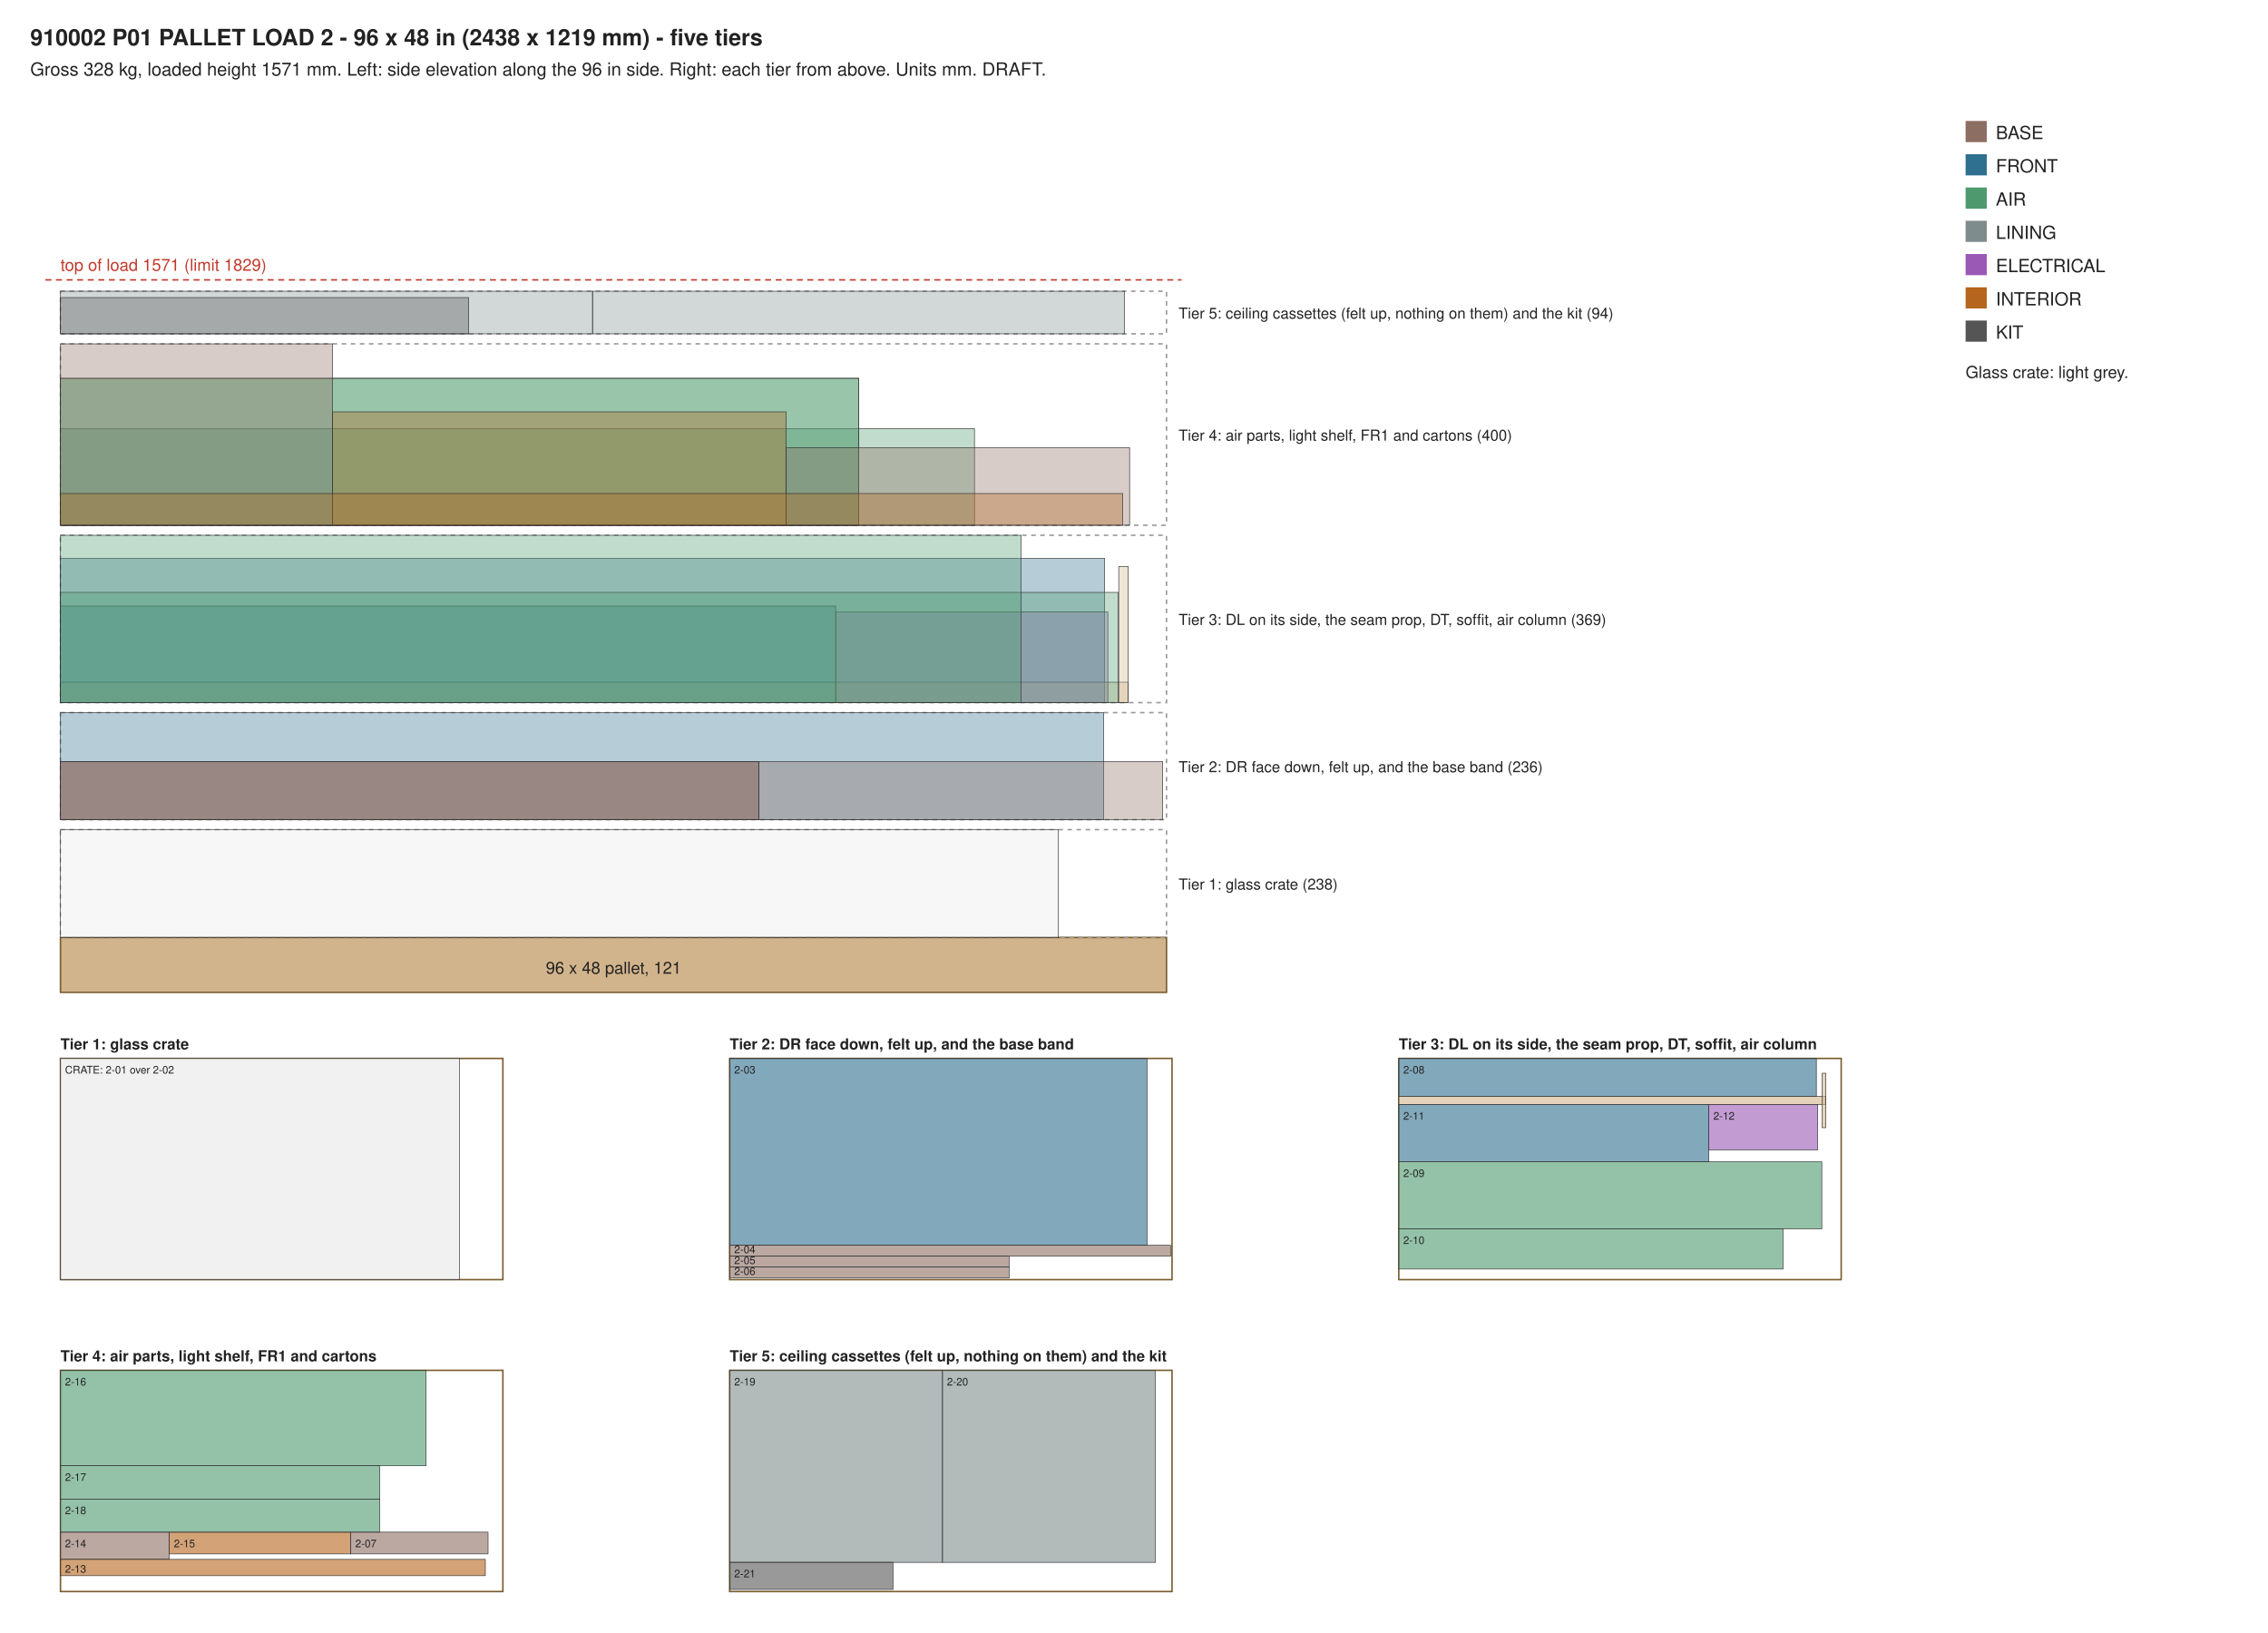
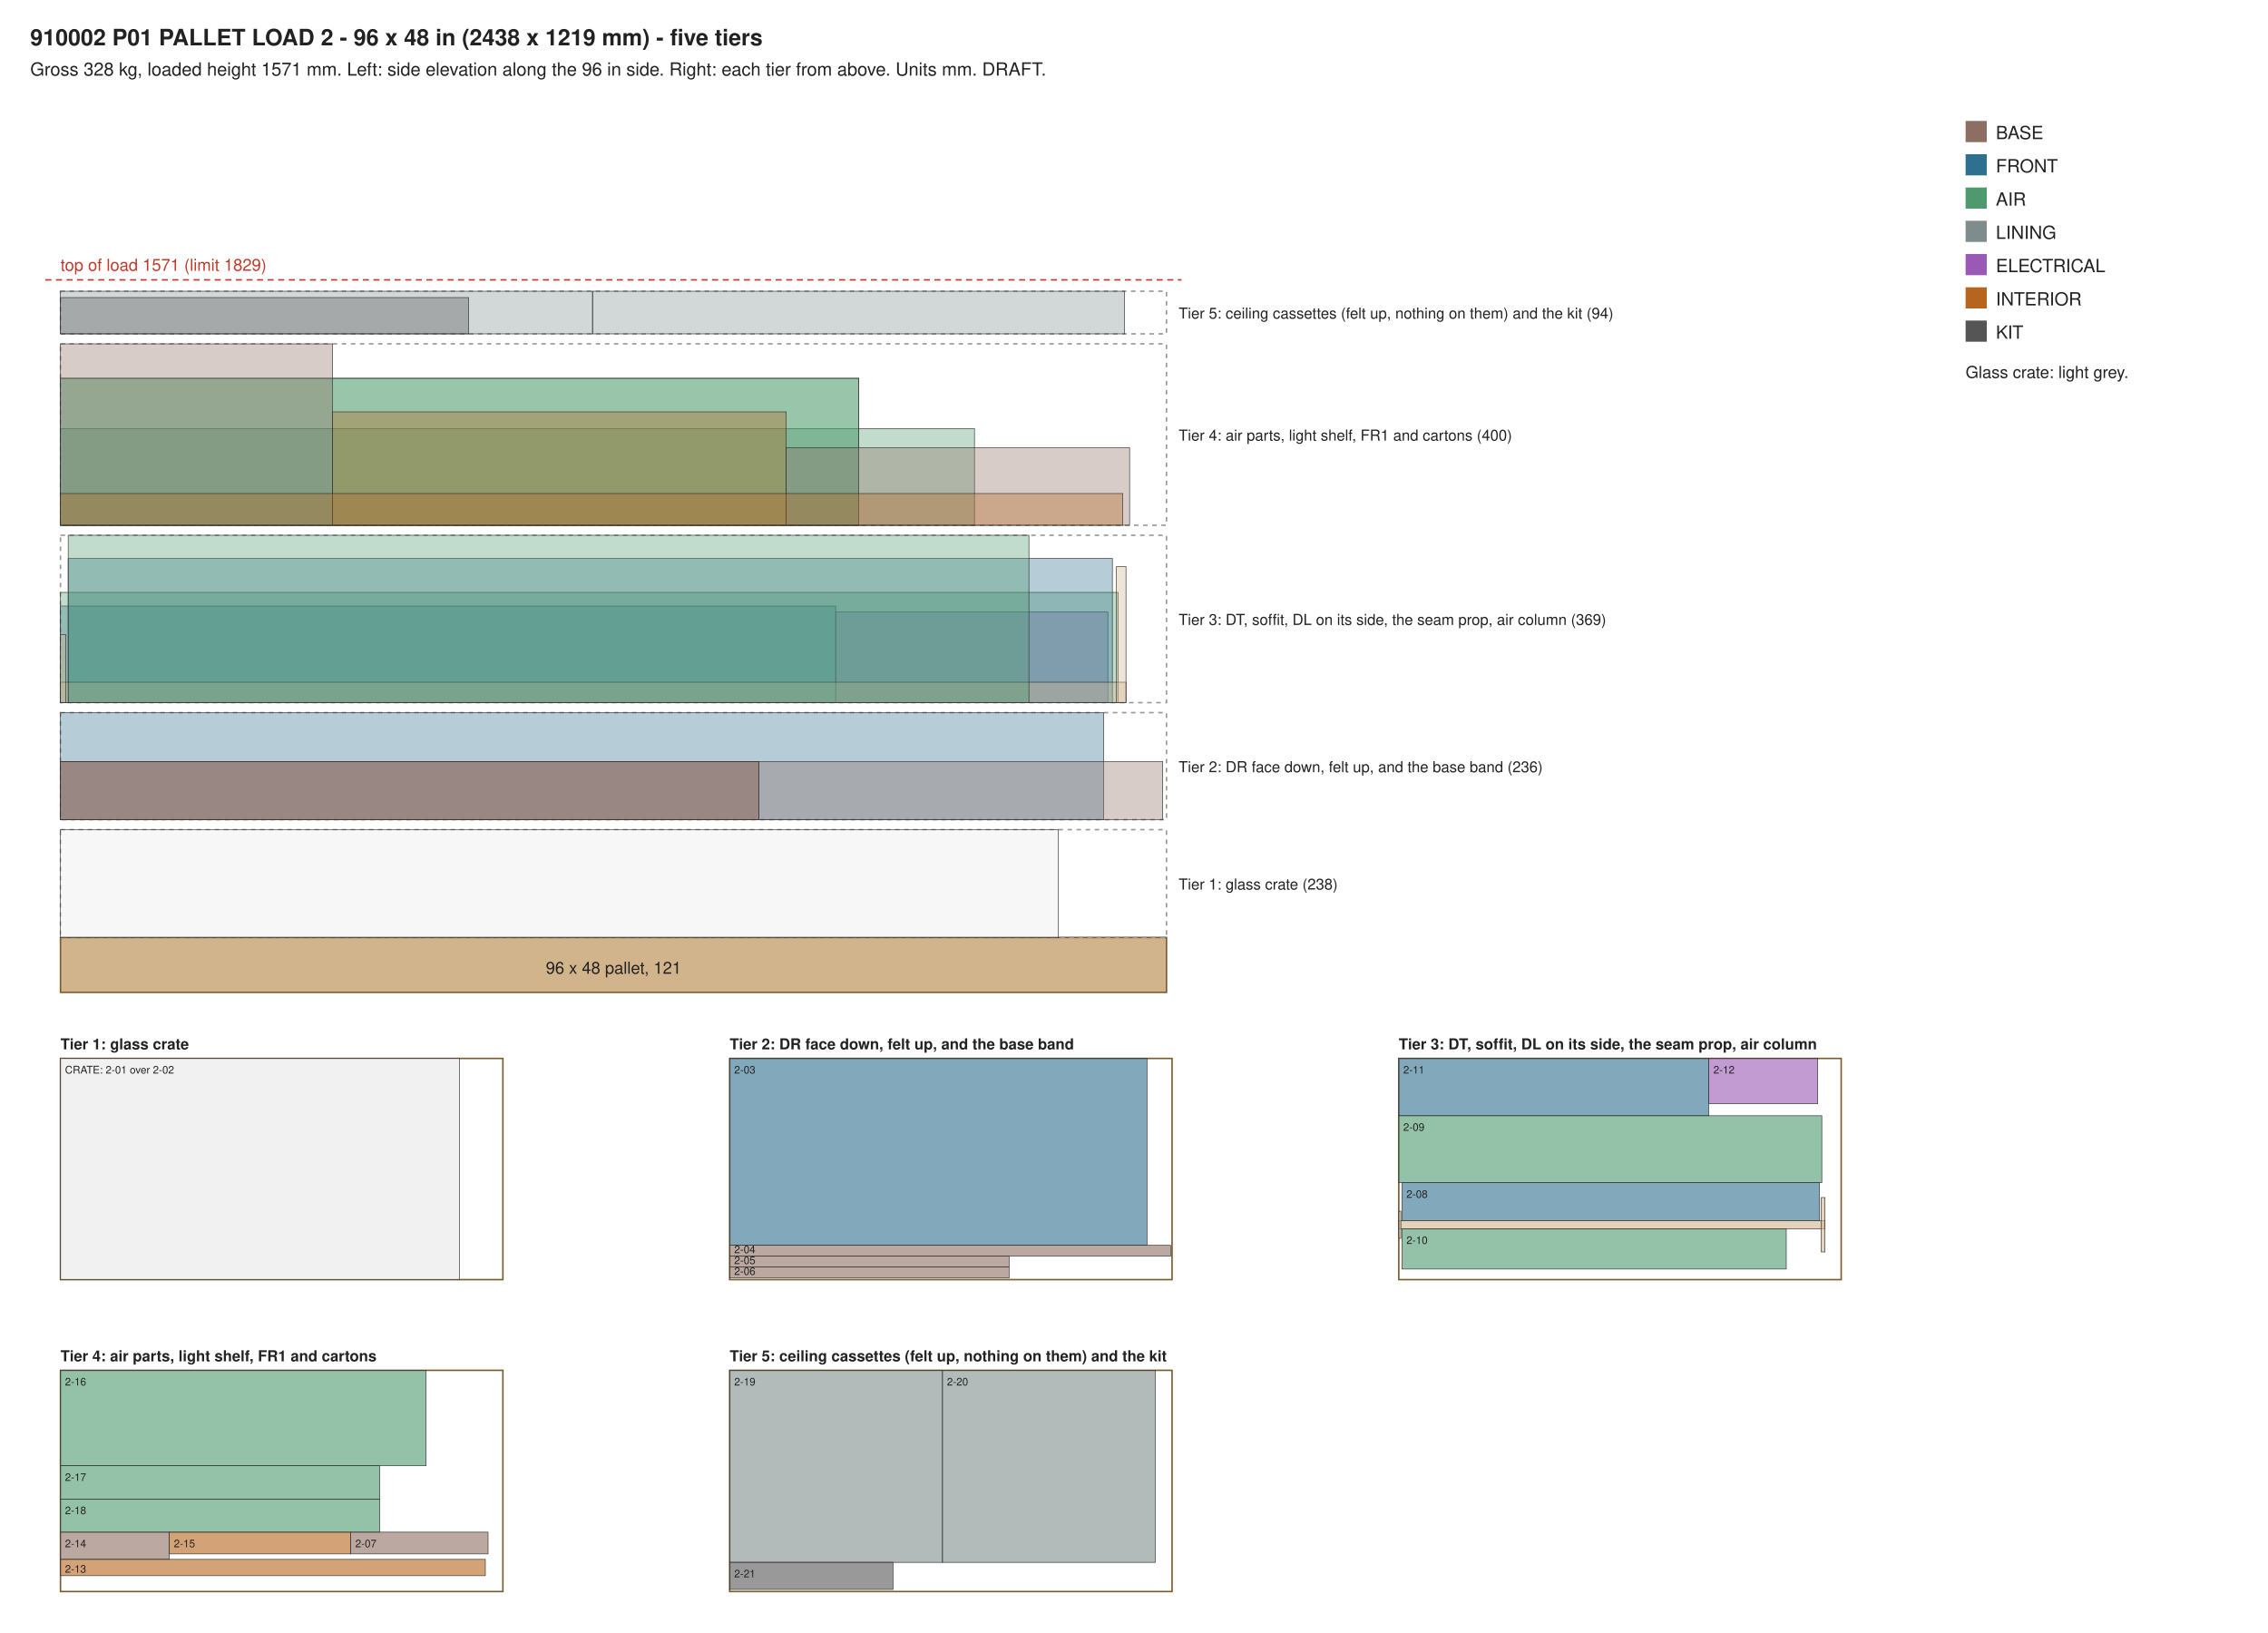
<svg xmlns="http://www.w3.org/2000/svg" width="1500" height="1080" viewBox="0 0 1500 1080">
  <rect width="1500" height="1080" fill="#ffffff" />
  <text x="20.0" y="30.0" font-family="Helvetica, Arial, sans-serif" font-size="15" text-anchor="start" font-weight="bold" fill="#222">910002 P01  PALLET LOAD 2 - 96 x 48 in (2438 x 1219 mm) - five tiers</text>
  <text x="20.0" y="50.0" font-family="Helvetica, Arial, sans-serif" font-size="12" text-anchor="start" font-weight="normal" fill="#222">Gross 328 kg, loaded height 1571 mm. Left: side elevation along the 96 in side. Right: each tier from above. Units mm. DRAFT.</text>
  <rect x="40" y="620" width="731.5" height="36.3" fill="#d2b48c" stroke="#7a5c2e" />
  <text x="405.8" y="644.0" font-family="Helvetica, Arial, sans-serif" font-size="11" text-anchor="middle" font-weight="normal" fill="#222">96 x 48 pallet, 121</text>
  <rect x="40" y="548.7" width="731.5" height="71.3" fill="none" stroke="#999" stroke-dasharray="3 3" />
  <rect x="40.0" y="548.7" width="660.0" height="71.3" fill="#e8e8e8" fill-opacity="0.35" stroke="#333" stroke-width="0.4" />
  <text x="779.5" y="588.3" font-family="Helvetica, Arial, sans-serif" font-size="10" text-anchor="start" font-weight="normal" fill="#222">Tier 1: glass crate (238)</text>
  <rect x="40" y="471.3" width="731.5" height="70.8" fill="none" stroke="#999" stroke-dasharray="3 3" />
  <rect x="40.0" y="471.3" width="690.0" height="70.8" fill="#2f6f8f" fill-opacity="0.35" stroke="#333" stroke-width="0.4" />
  <rect x="40.0" y="503.7" width="729.0" height="38.4" fill="#8d6e63" fill-opacity="0.35" stroke="#333" stroke-width="0.4" />
  <rect x="40.0" y="503.7" width="462.0" height="38.4" fill="#8d6e63" fill-opacity="0.35" stroke="#333" stroke-width="0.4" />
  <rect x="40.0" y="503.7" width="462.0" height="38.4" fill="#8d6e63" fill-opacity="0.35" stroke="#333" stroke-width="0.4" />
  <text x="779.5" y="510.7" font-family="Helvetica, Arial, sans-serif" font-size="10" text-anchor="start" font-weight="normal" fill="#222">Tier 2: DR face down, felt up, and the base band (236)</text>
  <rect x="40" y="354.0" width="731.5" height="110.7" fill="none" stroke="#999" stroke-dasharray="3 3" />
-   <rect x="40.0" y="369.3" width="690.6" height="95.4" fill="#2f6f8f" fill-opacity="0.35" stroke="#333" stroke-width="0.4" />
-   <rect x="40.0" y="451.2" width="706.2" height="13.5" fill="#d2b48c" fill-opacity="0.35" stroke="#333" stroke-width="0.4" />
-   <rect x="739.9" y="374.7" width="6.3" height="90.0" fill="#d2b48c" fill-opacity="0.35" stroke="#333" stroke-width="0.4" />
  <rect x="40.0" y="400.8" width="512.7" height="63.9" fill="#2f6f8f" fill-opacity="0.35" stroke="#333" stroke-width="0.4" />
  <rect x="552.7" y="404.7" width="180.0" height="60.0" fill="#9b59b6" fill-opacity="0.35" stroke="#333" stroke-width="0.4" />
  <rect x="40.0" y="391.8" width="699.6" height="72.9" fill="#4e9a6e" fill-opacity="0.35" stroke="#333" stroke-width="0.4" />
-   <rect x="40.0" y="354.0" width="635.4" height="110.7" fill="#4e9a6e" fill-opacity="0.35" stroke="#333" stroke-width="0.4" />
-   <text x="779.5" y="413.3" font-family="Helvetica, Arial, sans-serif" font-size="10" text-anchor="start" font-weight="normal" fill="#222">Tier 3: DL on its side, the seam prop, DT, soffit, air column (369)</text>
+   <rect x="45.1" y="369.3" width="690.6" height="95.4" fill="#2f6f8f" fill-opacity="0.35" stroke="#333" stroke-width="0.4" />
+   <rect x="40.0" y="451.2" width="704.7" height="13.5" fill="#d2b48c" fill-opacity="0.35" stroke="#333" stroke-width="0.4" />
+   <rect x="40.0" y="419.7" width="3.6" height="45.0" fill="#d2b48c" fill-opacity="0.35" stroke="#333" stroke-width="0.4" />
+   <rect x="738.4" y="374.7" width="6.3" height="90.0" fill="#d2b48c" fill-opacity="0.35" stroke="#333" stroke-width="0.4" />
+   <rect x="45.1" y="354.0" width="635.4" height="110.7" fill="#4e9a6e" fill-opacity="0.35" stroke="#333" stroke-width="0.4" />
+   <text x="779.5" y="413.3" font-family="Helvetica, Arial, sans-serif" font-size="10" text-anchor="start" font-weight="normal" fill="#222">Tier 3: DT, soffit, DL on its side, the seam prop, air column (369)</text>
  <rect x="40" y="227.4" width="731.5" height="120.0" fill="none" stroke="#999" stroke-dasharray="3 3" />
  <rect x="40.0" y="283.5" width="604.5" height="63.9" fill="#4e9a6e" fill-opacity="0.35" stroke="#333" stroke-width="0.4" />
  <rect x="40.0" y="250.2" width="528.0" height="97.2" fill="#4e9a6e" fill-opacity="0.35" stroke="#333" stroke-width="0.4" />
  <rect x="40.0" y="250.2" width="528.0" height="97.2" fill="#4e9a6e" fill-opacity="0.35" stroke="#333" stroke-width="0.4" />
  <rect x="40.0" y="227.4" width="180.0" height="120.0" fill="#8d6e63" fill-opacity="0.35" stroke="#333" stroke-width="0.4" />
  <rect x="220.0" y="272.4" width="300.0" height="75.0" fill="#b5651d" fill-opacity="0.35" stroke="#333" stroke-width="0.4" />
  <rect x="520.0" y="296.1" width="227.1" height="51.3" fill="#8d6e63" fill-opacity="0.35" stroke="#333" stroke-width="0.4" />
  <rect x="40.0" y="326.4" width="702.6" height="21.0" fill="#b5651d" fill-opacity="0.35" stroke="#333" stroke-width="0.4" />
  <text x="779.5" y="291.4" font-family="Helvetica, Arial, sans-serif" font-size="10" text-anchor="start" font-weight="normal" fill="#222">Tier 4: air parts, light shelf, FR1 and cartons (400)</text>
  <rect x="40" y="192.6" width="731.5" height="28.2" fill="none" stroke="#999" stroke-dasharray="3 3" />
  <rect x="40.0" y="192.6" width="351.9" height="28.2" fill="#7f8c8d" fill-opacity="0.35" stroke="#333" stroke-width="0.4" />
  <rect x="391.9" y="192.6" width="351.9" height="28.2" fill="#7f8c8d" fill-opacity="0.35" stroke="#333" stroke-width="0.4" />
  <rect x="40.0" y="196.8" width="270.0" height="24.0" fill="#555555" fill-opacity="0.35" stroke="#333" stroke-width="0.4" />
  <text x="779.5" y="210.7" font-family="Helvetica, Arial, sans-serif" font-size="10" text-anchor="start" font-weight="normal" fill="#222">Tier 5: ceiling cassettes (felt up, nothing on them) and the kit (94)</text>
  <line x1="30" y1="185.1" x2="781.5" y2="185.1" stroke="#c0392b" stroke-dasharray="4 3" />
  <text x="40.0" y="179.1" font-family="Helvetica, Arial, sans-serif" font-size="11" text-anchor="start" font-weight="normal" fill="#c0392b">top of load 1571 (limit 1829)</text>
  <text x="40.0" y="694.0" font-family="Helvetica, Arial, sans-serif" font-size="10" text-anchor="start" font-weight="bold" fill="#222">Tier 1: glass crate</text>
  <rect x="40.0" y="700.0" width="292.6" height="146.3" fill="none" stroke="#7a5c2e" />
  <rect x="40.0" y="700.0" width="264.0" height="146.3" fill="#e8e8e8" fill-opacity="0.6" stroke="#333" stroke-width="0.4" />
  <text x="43.0" y="710.0" font-family="Helvetica, Arial, sans-serif" font-size="7" text-anchor="start" font-weight="normal" fill="#222">CRATE: 2-01 over 2-02</text>
  <text x="482.6" y="694.0" font-family="Helvetica, Arial, sans-serif" font-size="10" text-anchor="start" font-weight="bold" fill="#222">Tier 2: DR face down, felt up, and the base band</text>
  <rect x="482.56" y="700.0" width="292.6" height="146.3" fill="none" stroke="#7a5c2e" />
  <rect x="482.6" y="700.0" width="276.0" height="123.6" fill="#2f6f8f" fill-opacity="0.6" stroke="#333" stroke-width="0.4" />
  <text x="485.6" y="710.0" font-family="Helvetica, Arial, sans-serif" font-size="7" text-anchor="start" font-weight="normal" fill="#222">2-03</text>
  <rect x="482.6" y="823.6" width="291.6" height="7.2" fill="#8d6e63" fill-opacity="0.6" stroke="#333" stroke-width="0.4" />
  <text x="485.6" y="828.8" font-family="Helvetica, Arial, sans-serif" font-size="7" text-anchor="start" font-weight="normal" fill="#222">2-04</text>
  <rect x="482.6" y="830.8" width="184.8" height="7.2" fill="#8d6e63" fill-opacity="0.6" stroke="#333" stroke-width="0.4" />
  <text x="485.6" y="836.0" font-family="Helvetica, Arial, sans-serif" font-size="7" text-anchor="start" font-weight="normal" fill="#222">2-05</text>
  <rect x="482.6" y="838.0" width="184.8" height="7.2" fill="#8d6e63" fill-opacity="0.6" stroke="#333" stroke-width="0.4" />
  <text x="485.6" y="843.2" font-family="Helvetica, Arial, sans-serif" font-size="7" text-anchor="start" font-weight="normal" fill="#222">2-06</text>
-   <text x="925.1" y="694.0" font-family="Helvetica, Arial, sans-serif" font-size="10" text-anchor="start" font-weight="bold" fill="#222">Tier 3: DL on its side, the seam prop, DT, soffit, air column</text>
+   <text x="925.1" y="694.0" font-family="Helvetica, Arial, sans-serif" font-size="10" text-anchor="start" font-weight="bold" fill="#222">Tier 3: DT, soffit, DL on its side, the seam prop, air column</text>
  <rect x="925.12" y="700.0" width="292.6" height="146.3" fill="none" stroke="#7a5c2e" />
-   <rect x="925.1" y="700.0" width="276.2" height="25.1" fill="#2f6f8f" fill-opacity="0.6" stroke="#333" stroke-width="0.4" />
-   <text x="928.1" y="710.0" font-family="Helvetica, Arial, sans-serif" font-size="7" text-anchor="start" font-weight="normal" fill="#222">2-08</text>
-   <rect x="925.1" y="725.1" width="282.5" height="5.4" fill="#d2b48c" fill-opacity="0.6" stroke="#333" stroke-width="0.4" />
-   <rect x="1205.1" y="709.8" width="2.5" height="36.0" fill="#d2b48c" fill-opacity="0.6" stroke="#333" stroke-width="0.4" />
-   <rect x="925.1" y="730.5" width="205.1" height="37.9" fill="#2f6f8f" fill-opacity="0.6" stroke="#333" stroke-width="0.4" />
-   <text x="928.1" y="740.5" font-family="Helvetica, Arial, sans-serif" font-size="7" text-anchor="start" font-weight="normal" fill="#222">2-11</text>
-   <rect x="1130.2" y="730.5" width="72.0" height="30.0" fill="#9b59b6" fill-opacity="0.6" stroke="#333" stroke-width="0.4" />
-   <text x="1133.2" y="740.5" font-family="Helvetica, Arial, sans-serif" font-size="7" text-anchor="start" font-weight="normal" fill="#222">2-12</text>
-   <rect x="925.1" y="768.4" width="279.8" height="44.3" fill="#4e9a6e" fill-opacity="0.6" stroke="#333" stroke-width="0.4" />
-   <text x="928.1" y="778.4" font-family="Helvetica, Arial, sans-serif" font-size="7" text-anchor="start" font-weight="normal" fill="#222">2-09</text>
-   <rect x="925.1" y="812.7" width="254.2" height="26.6" fill="#4e9a6e" fill-opacity="0.6" stroke="#333" stroke-width="0.4" />
-   <text x="928.1" y="822.7" font-family="Helvetica, Arial, sans-serif" font-size="7" text-anchor="start" font-weight="normal" fill="#222">2-10</text>
+   <rect x="925.1" y="700.0" width="205.1" height="37.9" fill="#2f6f8f" fill-opacity="0.6" stroke="#333" stroke-width="0.4" />
+   <text x="928.1" y="710.0" font-family="Helvetica, Arial, sans-serif" font-size="7" text-anchor="start" font-weight="normal" fill="#222">2-11</text>
+   <rect x="1130.2" y="700.0" width="72.0" height="30.0" fill="#9b59b6" fill-opacity="0.6" stroke="#333" stroke-width="0.4" />
+   <text x="1133.2" y="710.0" font-family="Helvetica, Arial, sans-serif" font-size="7" text-anchor="start" font-weight="normal" fill="#222">2-12</text>
+   <rect x="925.1" y="737.9" width="279.8" height="44.3" fill="#4e9a6e" fill-opacity="0.6" stroke="#333" stroke-width="0.4" />
+   <text x="928.1" y="747.9" font-family="Helvetica, Arial, sans-serif" font-size="7" text-anchor="start" font-weight="normal" fill="#222">2-09</text>
+   <rect x="927.2" y="782.2" width="276.2" height="25.1" fill="#2f6f8f" fill-opacity="0.6" stroke="#333" stroke-width="0.4" />
+   <text x="930.2" y="792.2" font-family="Helvetica, Arial, sans-serif" font-size="7" text-anchor="start" font-weight="normal" fill="#222">2-08</text>
+   <rect x="925.1" y="807.3" width="281.9" height="5.4" fill="#d2b48c" fill-opacity="0.6" stroke="#333" stroke-width="0.4" />
+   <rect x="925.1" y="801.0" width="1.4" height="18.0" fill="#d2b48c" fill-opacity="0.6" stroke="#333" stroke-width="0.4" />
+   <rect x="1204.5" y="792.0" width="2.5" height="36.0" fill="#d2b48c" fill-opacity="0.6" stroke="#333" stroke-width="0.4" />
+   <rect x="927.2" y="812.7" width="254.2" height="26.6" fill="#4e9a6e" fill-opacity="0.6" stroke="#333" stroke-width="0.4" />
+   <text x="930.2" y="822.7" font-family="Helvetica, Arial, sans-serif" font-size="7" text-anchor="start" font-weight="normal" fill="#222">2-10</text>
  <text x="40.0" y="900.3" font-family="Helvetica, Arial, sans-serif" font-size="10" text-anchor="start" font-weight="bold" fill="#222">Tier 4: air parts, light shelf, FR1 and cartons</text>
  <rect x="40.0" y="906.28" width="292.6" height="146.3" fill="none" stroke="#7a5c2e" />
  <rect x="40.0" y="906.3" width="241.8" height="63.1" fill="#4e9a6e" fill-opacity="0.6" stroke="#333" stroke-width="0.4" />
  <text x="43.0" y="916.3" font-family="Helvetica, Arial, sans-serif" font-size="7" text-anchor="start" font-weight="normal" fill="#222">2-16</text>
  <rect x="40.0" y="969.4" width="211.2" height="22.0" fill="#4e9a6e" fill-opacity="0.6" stroke="#333" stroke-width="0.4" />
  <text x="43.0" y="979.4" font-family="Helvetica, Arial, sans-serif" font-size="7" text-anchor="start" font-weight="normal" fill="#222">2-17</text>
  <rect x="40.0" y="991.4" width="211.2" height="22.0" fill="#4e9a6e" fill-opacity="0.6" stroke="#333" stroke-width="0.4" />
  <text x="43.0" y="1001.4" font-family="Helvetica, Arial, sans-serif" font-size="7" text-anchor="start" font-weight="normal" fill="#222">2-18</text>
  <rect x="40.0" y="1013.3" width="72.0" height="18.0" fill="#8d6e63" fill-opacity="0.6" stroke="#333" stroke-width="0.4" />
  <text x="43.0" y="1023.3" font-family="Helvetica, Arial, sans-serif" font-size="7" text-anchor="start" font-weight="normal" fill="#222">2-14</text>
  <rect x="112.0" y="1013.3" width="120.0" height="14.4" fill="#b5651d" fill-opacity="0.6" stroke="#333" stroke-width="0.4" />
  <text x="115.0" y="1023.3" font-family="Helvetica, Arial, sans-serif" font-size="7" text-anchor="start" font-weight="normal" fill="#222">2-15</text>
  <rect x="232.0" y="1013.3" width="90.8" height="14.4" fill="#8d6e63" fill-opacity="0.6" stroke="#333" stroke-width="0.4" />
  <text x="235.0" y="1023.3" font-family="Helvetica, Arial, sans-serif" font-size="7" text-anchor="start" font-weight="normal" fill="#222">2-07</text>
  <rect x="40.0" y="1031.3" width="281.0" height="10.8" fill="#b5651d" fill-opacity="0.6" stroke="#333" stroke-width="0.4" />
  <text x="43.0" y="1040.1" font-family="Helvetica, Arial, sans-serif" font-size="7" text-anchor="start" font-weight="normal" fill="#222">2-13</text>
  <text x="482.6" y="900.3" font-family="Helvetica, Arial, sans-serif" font-size="10" text-anchor="start" font-weight="bold" fill="#222">Tier 5: ceiling cassettes (felt up, nothing on them) and the kit</text>
  <rect x="482.56" y="906.28" width="292.6" height="146.3" fill="none" stroke="#7a5c2e" />
  <rect x="482.6" y="906.3" width="140.8" height="127.0" fill="#7f8c8d" fill-opacity="0.6" stroke="#333" stroke-width="0.4" />
  <text x="485.6" y="916.3" font-family="Helvetica, Arial, sans-serif" font-size="7" text-anchor="start" font-weight="normal" fill="#222">2-19</text>
  <rect x="623.3" y="906.3" width="140.8" height="127.0" fill="#7f8c8d" fill-opacity="0.6" stroke="#333" stroke-width="0.4" />
  <text x="626.3" y="916.3" font-family="Helvetica, Arial, sans-serif" font-size="7" text-anchor="start" font-weight="normal" fill="#222">2-20</text>
  <rect x="482.6" y="1033.2" width="108.0" height="18.0" fill="#555555" fill-opacity="0.6" stroke="#333" stroke-width="0.4" />
  <text x="485.6" y="1043.2" font-family="Helvetica, Arial, sans-serif" font-size="7" text-anchor="start" font-weight="normal" fill="#222">2-21</text>
  <rect x="1300" y="80" width="14" height="14" fill="#8d6e63" />
  <text x="1320.0" y="92.0" font-family="Helvetica, Arial, sans-serif" font-size="12" text-anchor="start" font-weight="normal" fill="#222">BASE</text>
  <rect x="1300" y="102" width="14" height="14" fill="#2f6f8f" />
  <text x="1320.0" y="114.0" font-family="Helvetica, Arial, sans-serif" font-size="12" text-anchor="start" font-weight="normal" fill="#222">FRONT</text>
  <rect x="1300" y="124" width="14" height="14" fill="#4e9a6e" />
  <text x="1320.0" y="136.0" font-family="Helvetica, Arial, sans-serif" font-size="12" text-anchor="start" font-weight="normal" fill="#222">AIR</text>
  <rect x="1300" y="146" width="14" height="14" fill="#7f8c8d" />
  <text x="1320.0" y="158.0" font-family="Helvetica, Arial, sans-serif" font-size="12" text-anchor="start" font-weight="normal" fill="#222">LINING</text>
  <rect x="1300" y="168" width="14" height="14" fill="#9b59b6" />
  <text x="1320.0" y="180.0" font-family="Helvetica, Arial, sans-serif" font-size="12" text-anchor="start" font-weight="normal" fill="#222">ELECTRICAL</text>
  <rect x="1300" y="190" width="14" height="14" fill="#b5651d" />
  <text x="1320.0" y="202.0" font-family="Helvetica, Arial, sans-serif" font-size="12" text-anchor="start" font-weight="normal" fill="#222">INTERIOR</text>
  <rect x="1300" y="212" width="14" height="14" fill="#555555" />
  <text x="1320.0" y="224.0" font-family="Helvetica, Arial, sans-serif" font-size="12" text-anchor="start" font-weight="normal" fill="#222">KIT</text>
  <text x="1300.0" y="250.0" font-family="Helvetica, Arial, sans-serif" font-size="11" text-anchor="start" font-weight="normal" fill="#222">Glass crate: light grey.</text>
</svg>
